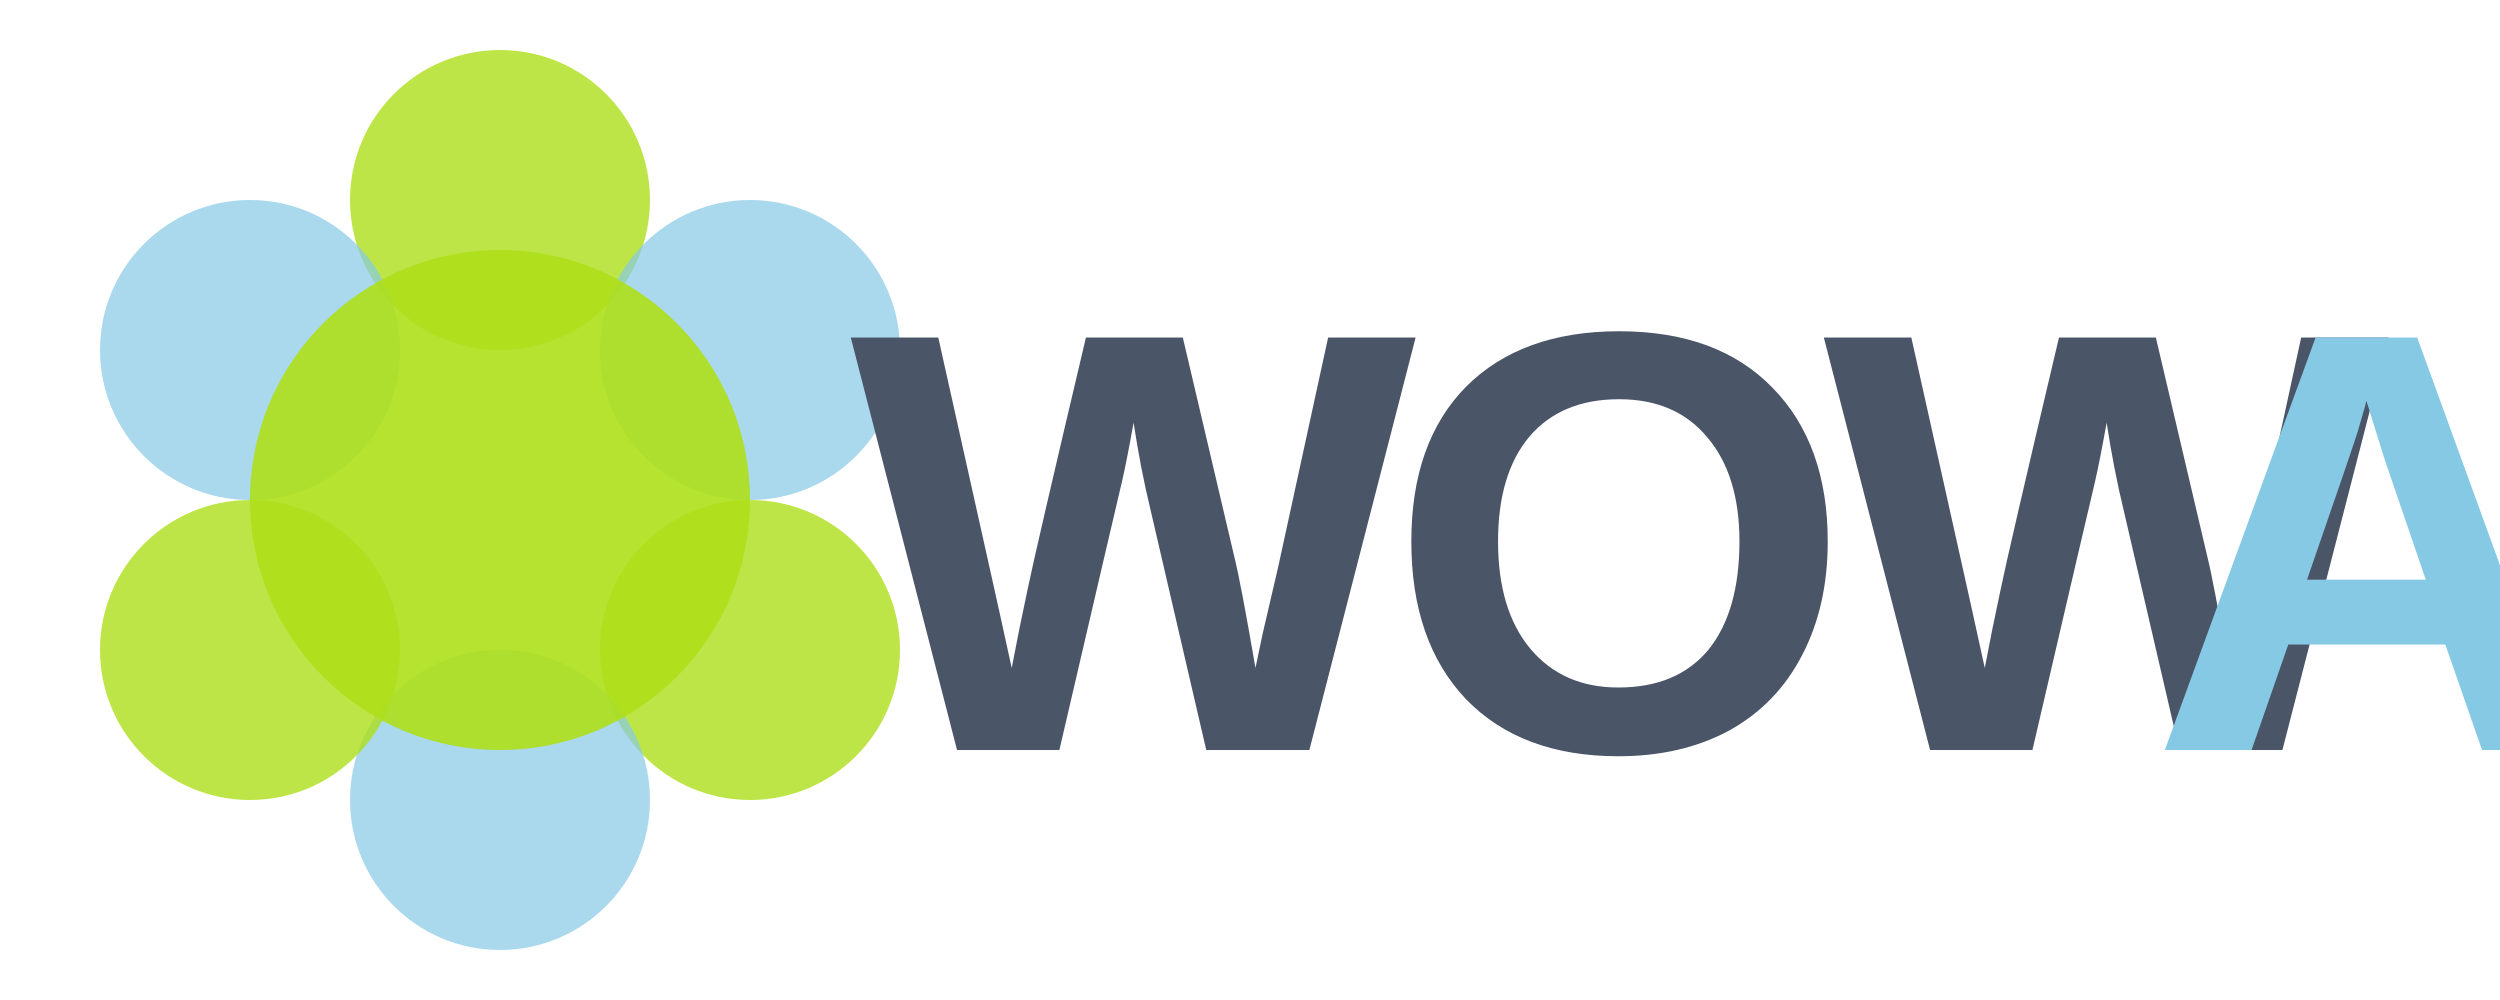
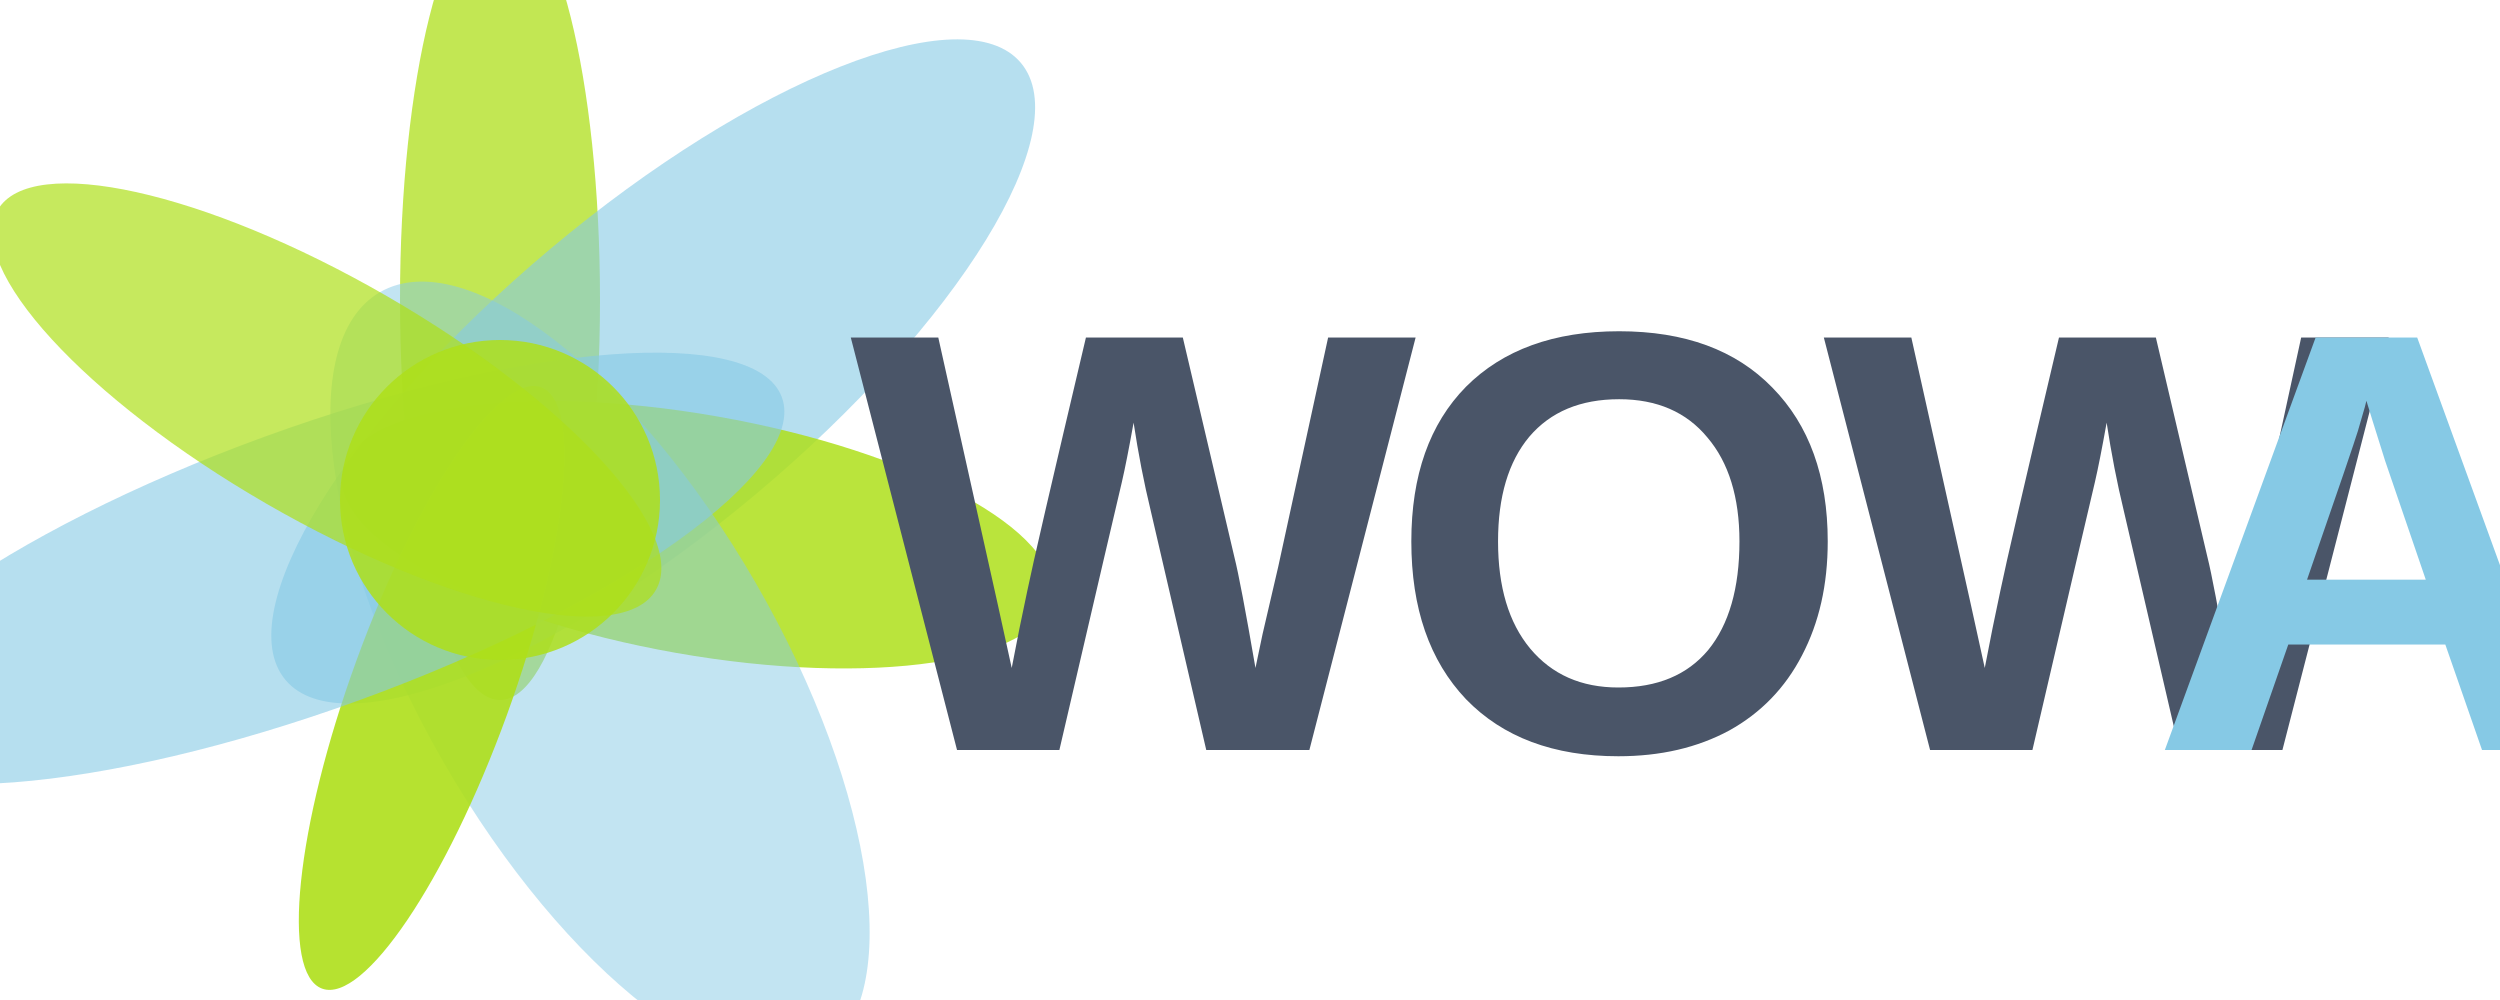
<svg xmlns="http://www.w3.org/2000/svg" viewBox="0 0 50 20">
  <defs>
-     <g id="smallFlower">
-       <circle cx="0" cy="-6" r="3" fill="#aedf1a" opacity="0.8" />
-       <circle cx="5" cy="-3" r="3" fill="#86c9e5" opacity="0.7" />
-       <circle cx="5" cy="3" r="3" fill="#aedf1a" opacity="0.8" />
-       <circle cx="0" cy="6" r="3" fill="#86c9e5" opacity="0.7" />
-       <circle cx="-5" cy="3" r="3" fill="#aedf1a" opacity="0.8" />
-       <circle cx="-5" cy="-3" r="3" fill="#86c9e5" opacity="0.7" />
-       <circle cx="0" cy="0" r="5" fill="#aedf1a" opacity="0.9" />
+     <g id="mainFlower">
+       <ellipse cx="0" cy="-10" rx="5" ry="20" fill="#aedf1a" opacity="0.75" transform="rotate(0)" />
+       <ellipse cx="0" cy="-10" rx="8" ry="24" fill="#86c9e5" opacity="0.6" transform="rotate(50)" />
+       <ellipse cx="0" cy="-10" rx="6" ry="18" fill="#aedf1a" opacity="0.85" transform="rotate(100)" />
+       <ellipse cx="0" cy="-10" rx="9" ry="22" fill="#86c9e5" opacity="0.5" transform="rotate(150)" />
+       <ellipse cx="0" cy="-10" rx="4" ry="16" fill="#aedf1a" opacity="0.9" transform="rotate(200)" />
+       <ellipse cx="0" cy="-10" rx="7" ry="25" fill="#86c9e5" opacity="0.6" transform="rotate(250)" />
+       <ellipse cx="0" cy="-10" rx="6" ry="19" fill="#aedf1a" opacity="0.7" transform="rotate(300)" />
+       <circle cx="0" cy="0" r="8" fill="#aedf1a" opacity="0.85" />
    </g>
  </defs>
-   <use href="#smallFlower" transform="translate(10, 10)" />
+   <use href="#mainFlower" transform="translate(10, 10) scale(0.4)" />
  <text x="17" y="15" font-family="Arial, sans-serif" font-size="12" font-weight="900" fill="#4a5568" letter-spacing="-0.6px">WOW</text>
  <text x="43" y="15" font-family="Arial, sans-serif" font-size="12" font-weight="900" fill="#86c9e5">AI</text>
</svg>
